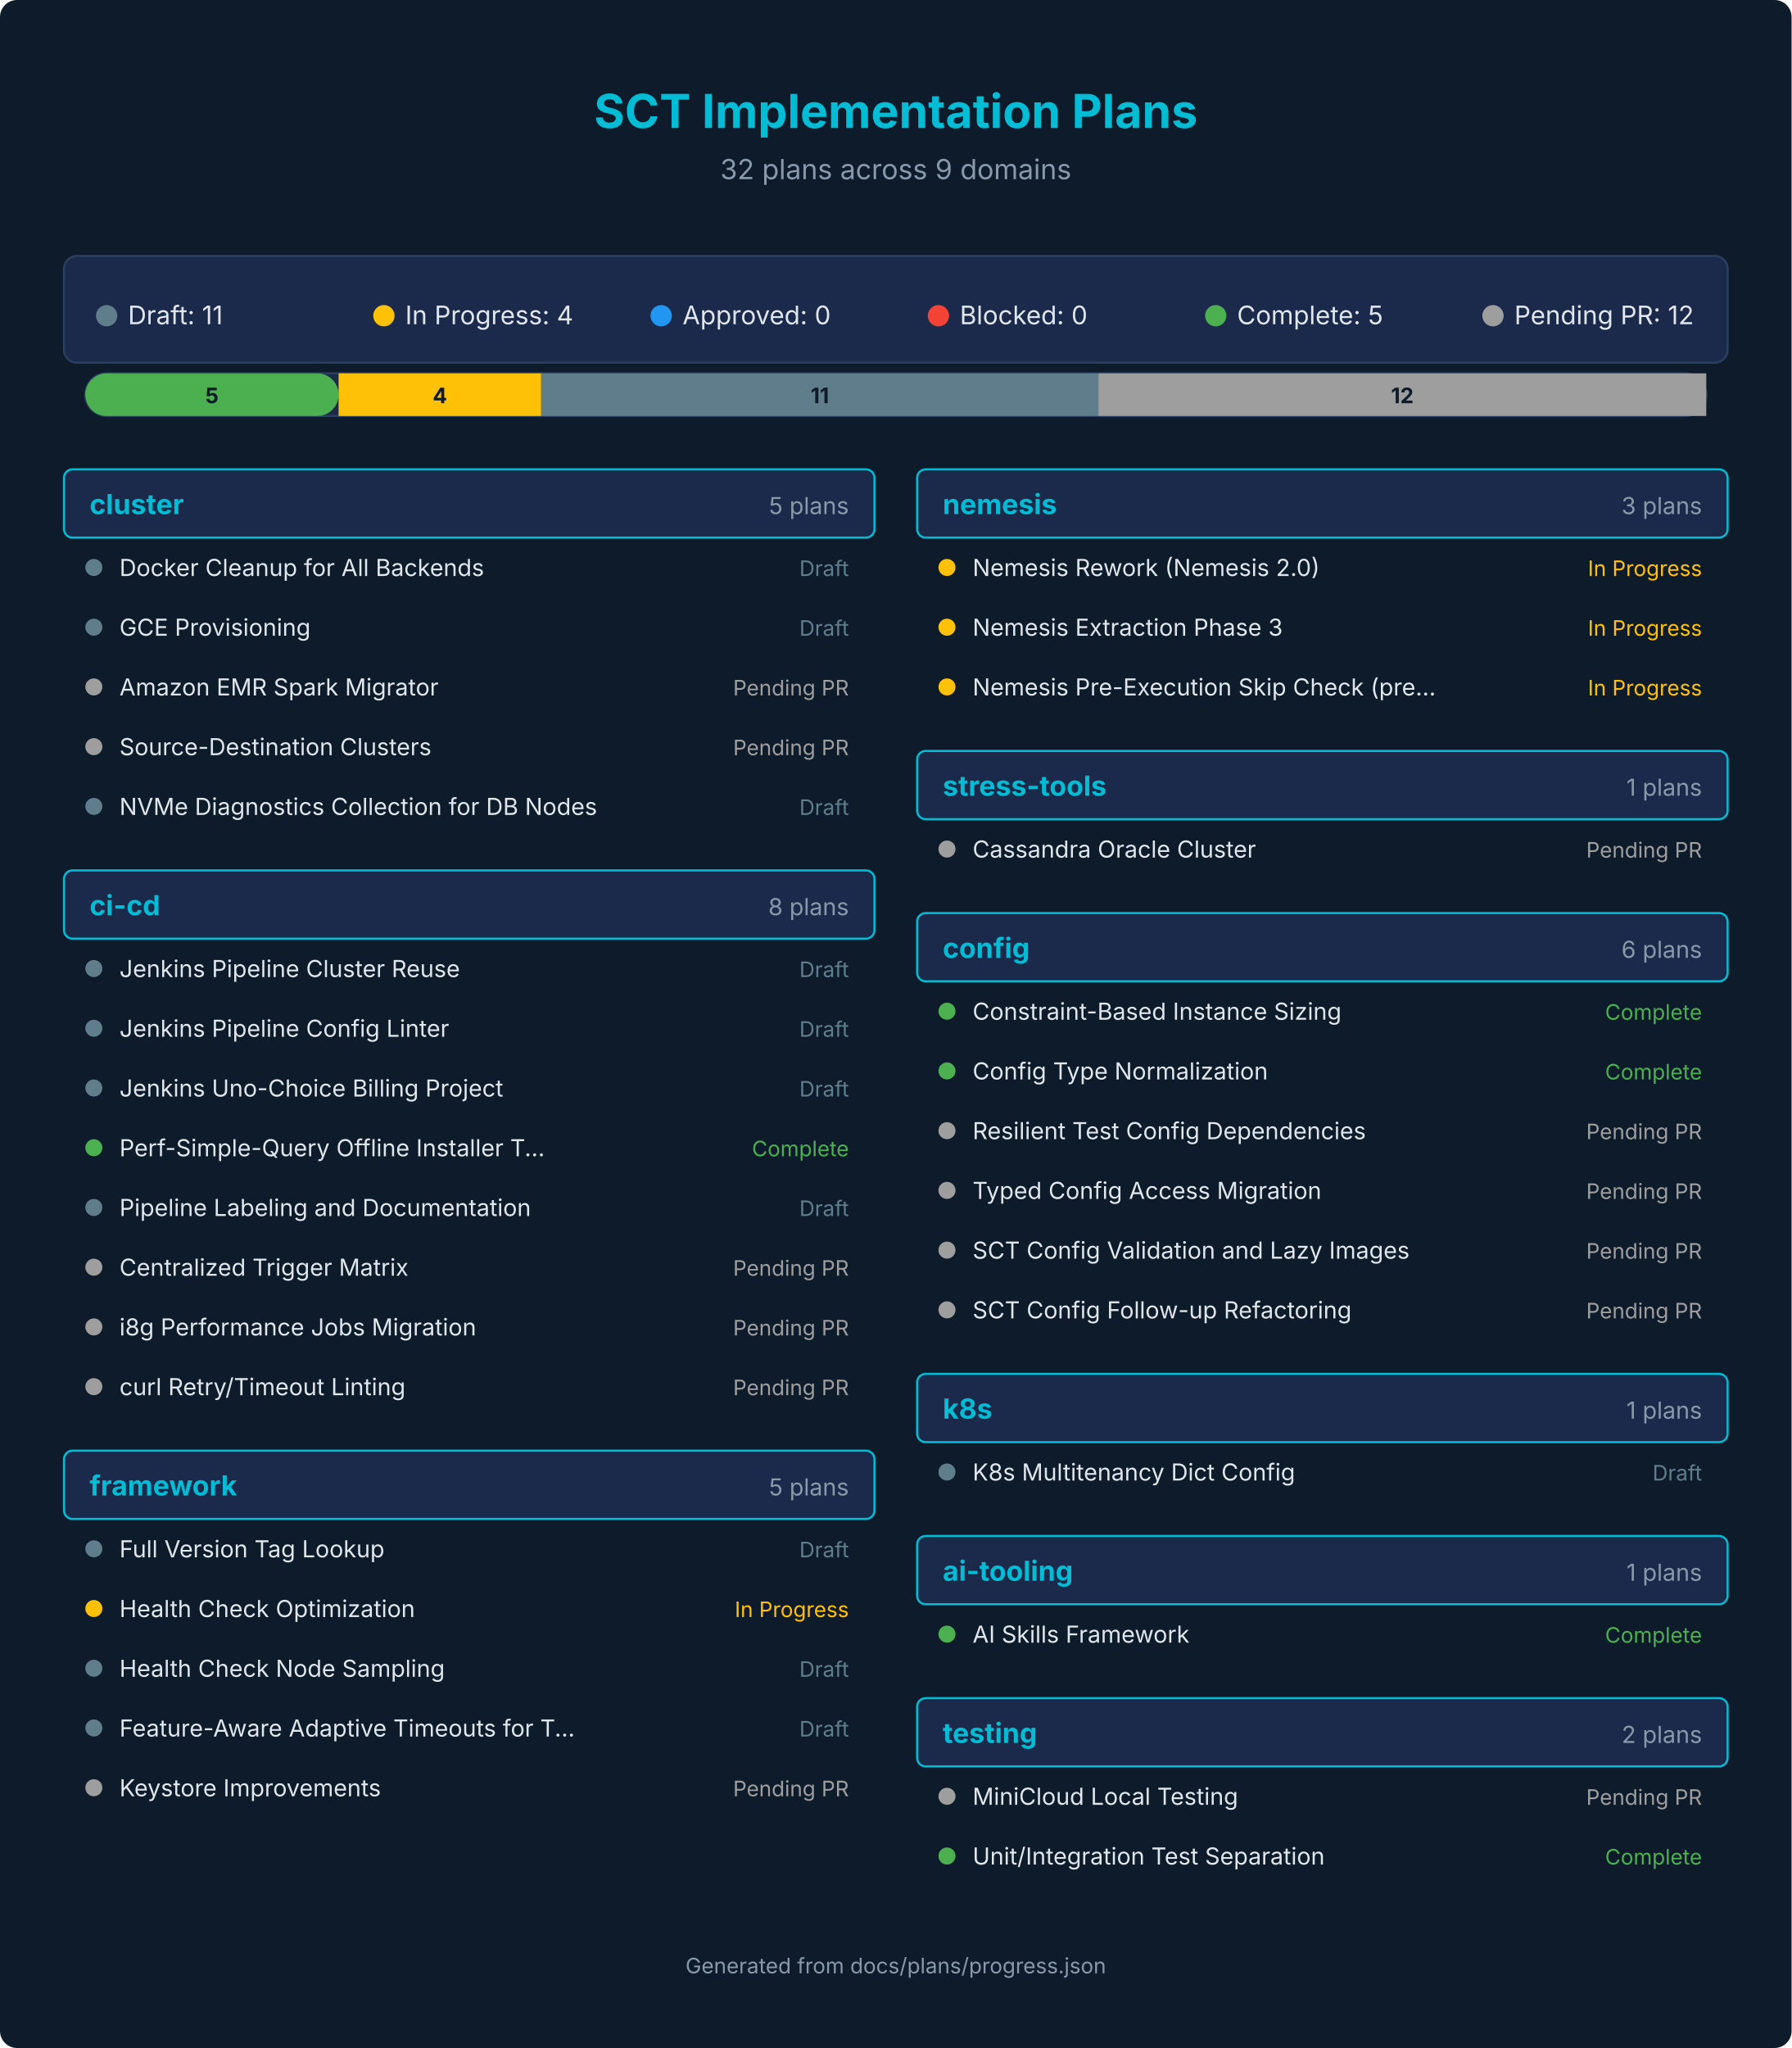
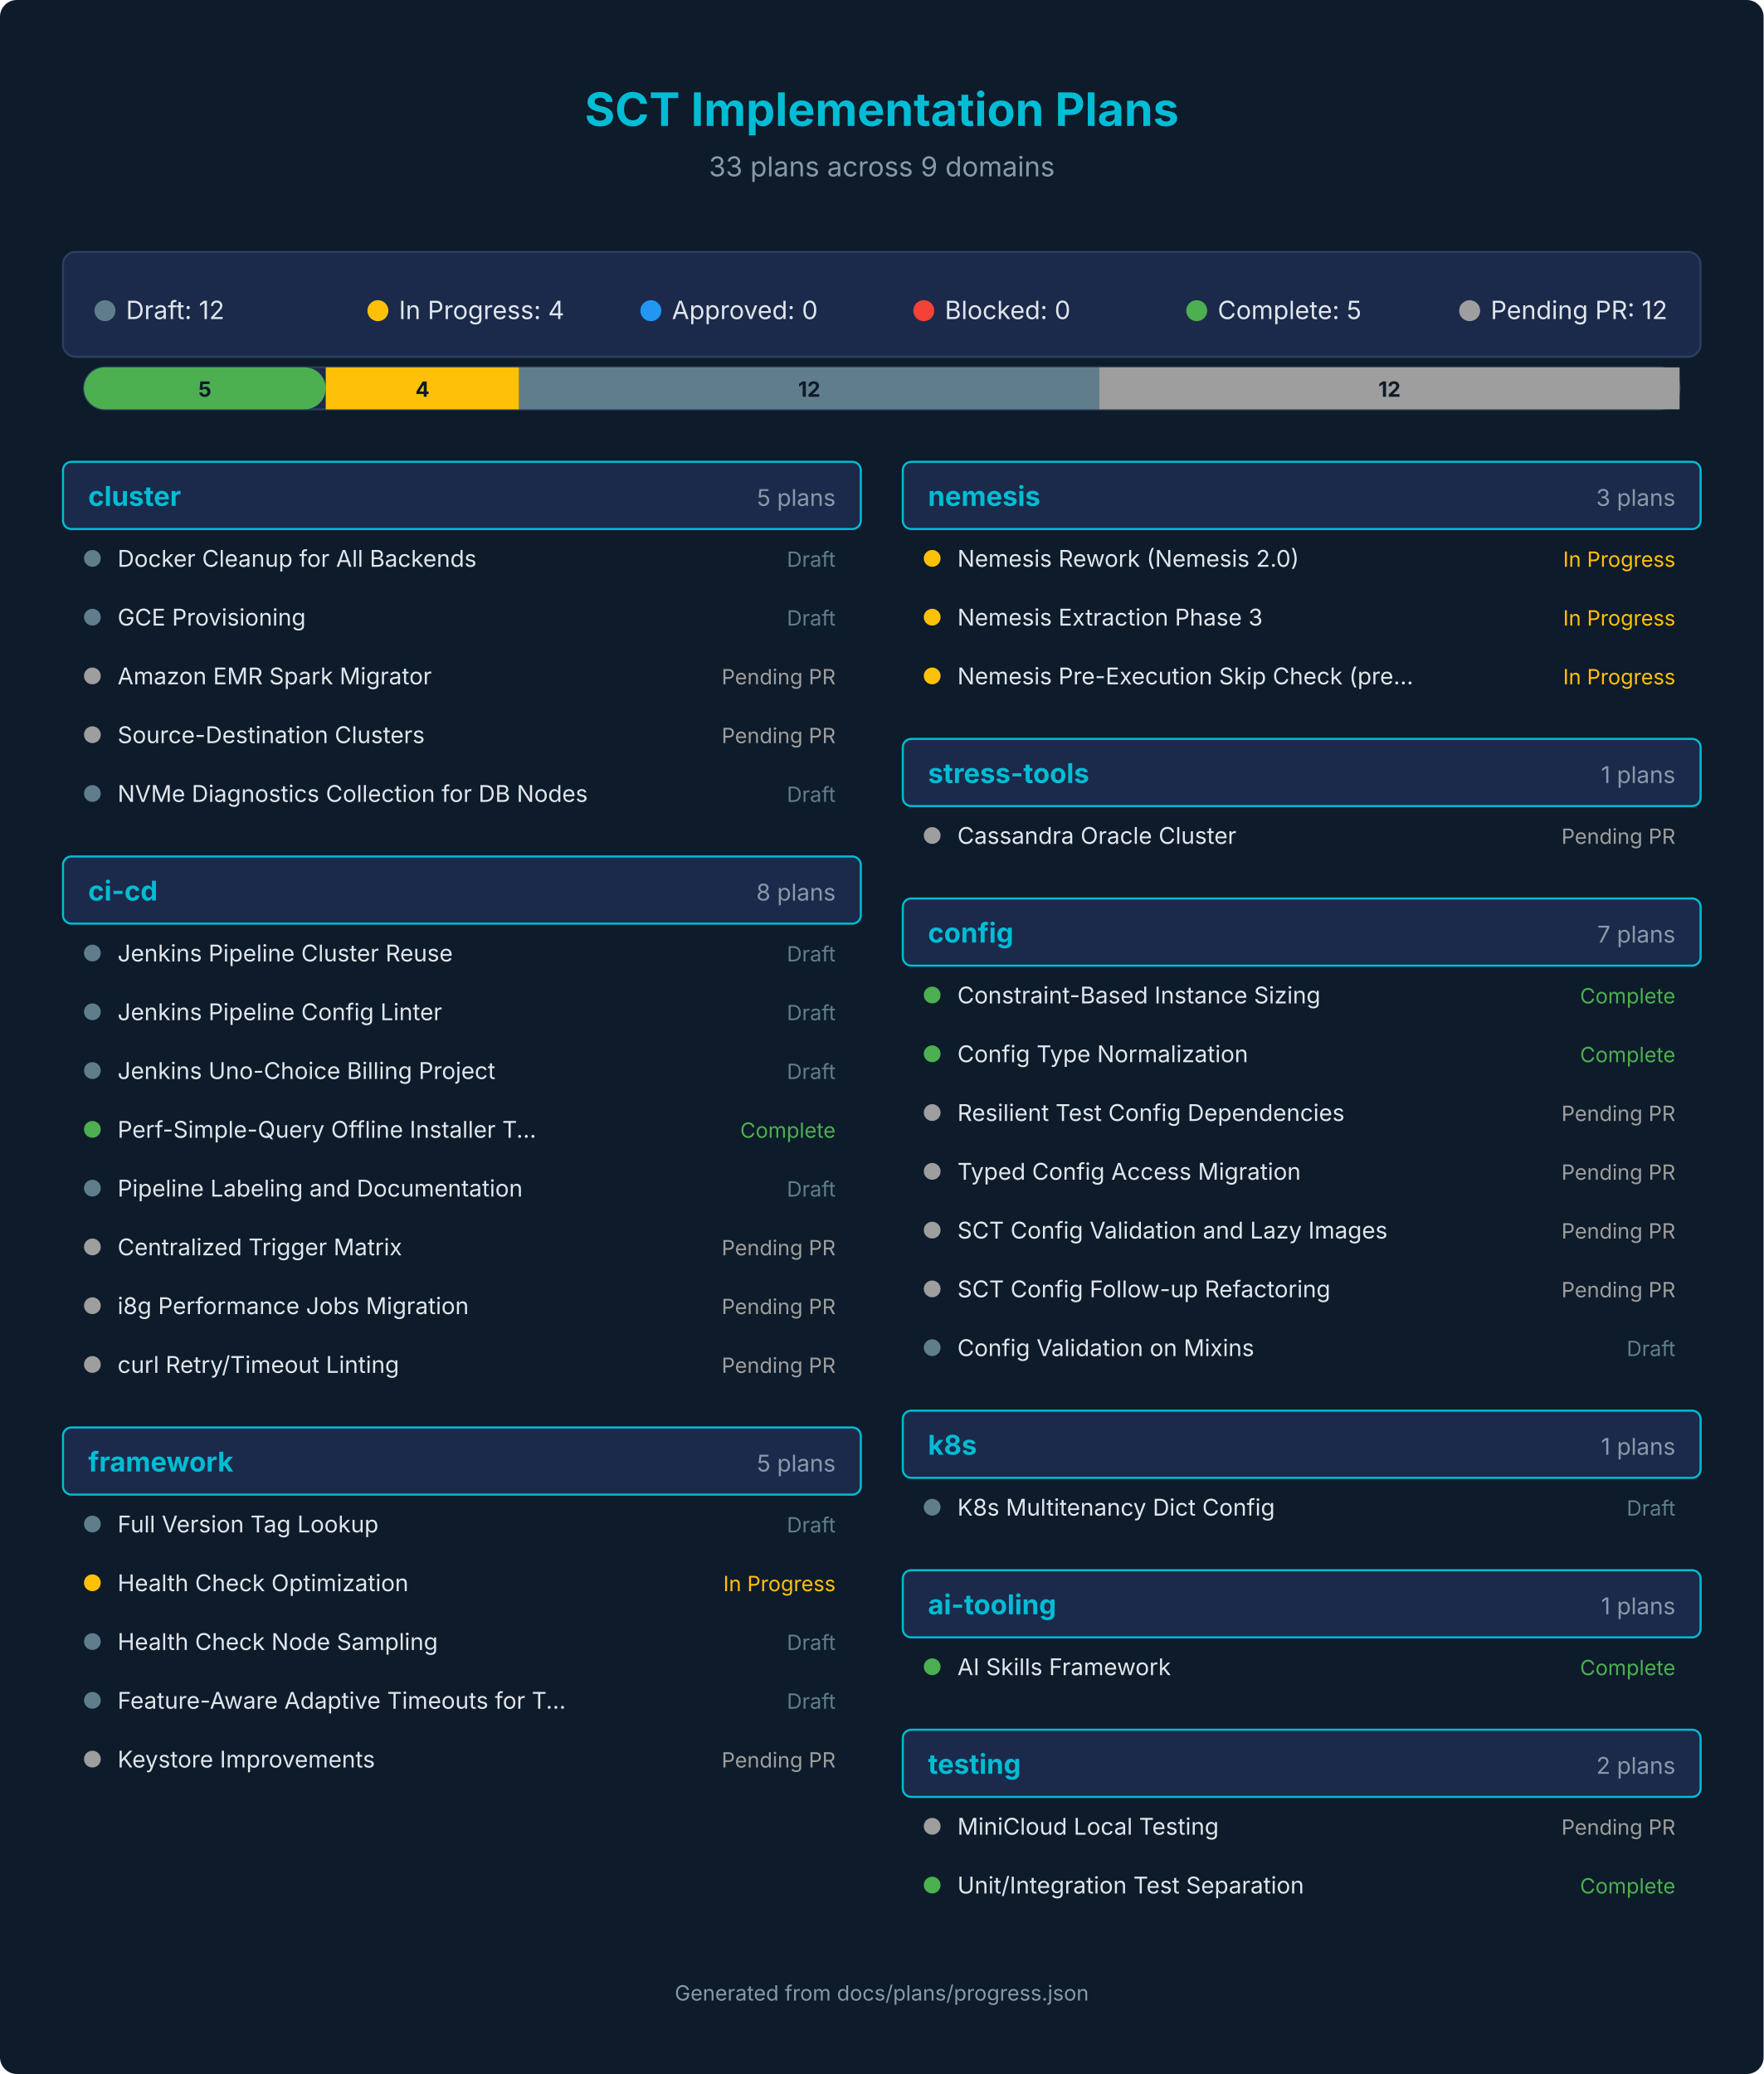
- <svg xmlns="http://www.w3.org/2000/svg" width="840" height="960" viewBox="0 0 840 960">
-   <rect width="840" height="960" fill="#0D1B2A" rx="8" />
+ <svg xmlns="http://www.w3.org/2000/svg" width="840" height="988" viewBox="0 0 840 988">
+   <rect width="840" height="988" fill="#0D1B2A" rx="8" />
  <text x="420" y="60" text-anchor="middle" font-family="system-ui, -apple-system, sans-serif" font-size="22" font-weight="bold" fill="#00BCD4">SCT Implementation Plans</text>
-   <text x="420" y="84" text-anchor="middle" font-family="system-ui, -apple-system, sans-serif" font-size="13" fill="#8899AA">32 plans across 9 domains</text>
+   <text x="420" y="84" text-anchor="middle" font-family="system-ui, -apple-system, sans-serif" font-size="13" fill="#8899AA">33 plans across 9 domains</text>
  <rect x="30" y="120" width="780" height="50" rx="6" fill="#1B2A4A" stroke="#2A3F5F" stroke-width="1" />
  <circle cx="50" cy="148" r="5" fill="#607D8B" />
-   <text x="60" y="152" font-family="system-ui, -apple-system, sans-serif" font-size="12" fill="#E0E6ED">Draft: 11</text>
+   <text x="60" y="152" font-family="system-ui, -apple-system, sans-serif" font-size="12" fill="#E0E6ED">Draft: 12</text>
  <circle cx="180" cy="148" r="5" fill="#FFC107" />
  <text x="190" y="152" font-family="system-ui, -apple-system, sans-serif" font-size="12" fill="#E0E6ED">In Progress: 4</text>
  <circle cx="310" cy="148" r="5" fill="#2196F3" />
  <text x="320" y="152" font-family="system-ui, -apple-system, sans-serif" font-size="12" fill="#E0E6ED">Approved: 0</text>
  <circle cx="440" cy="148" r="5" fill="#F44336" />
  <text x="450" y="152" font-family="system-ui, -apple-system, sans-serif" font-size="12" fill="#E0E6ED">Blocked: 0</text>
  <circle cx="570" cy="148" r="5" fill="#4CAF50" />
  <text x="580" y="152" font-family="system-ui, -apple-system, sans-serif" font-size="12" fill="#E0E6ED">Complete: 5</text>
  <circle cx="700" cy="148" r="5" fill="#9E9E9E" />
  <text x="710" y="152" font-family="system-ui, -apple-system, sans-serif" font-size="12" fill="#E0E6ED">Pending PR: 12</text>
  <rect x="40" y="175" width="760" height="20" rx="10" fill="#1B2A4A" stroke="#2A3F5F" stroke-width="1" />
-   <rect x="40" y="175" width="118.75" height="20" rx="10" fill="#4CAF50" />
-   <text x="99.375" y="189" text-anchor="middle" font-family="system-ui, -apple-system, sans-serif" font-size="10" font-weight="bold" fill="#0D1B2A">5</text>
-   <rect x="158.75" y="175" width="95.0" height="20" rx="0" fill="#FFC107" />
-   <text x="206.25" y="189" text-anchor="middle" font-family="system-ui, -apple-system, sans-serif" font-size="10" font-weight="bold" fill="#0D1B2A">4</text>
-   <rect x="253.75" y="175" width="261.25" height="20" rx="0" fill="#607D8B" />
-   <text x="384.375" y="189" text-anchor="middle" font-family="system-ui, -apple-system, sans-serif" font-size="10" font-weight="bold" fill="#0D1B2A">11</text>
-   <rect x="515.0" y="175" width="285.0" height="20" rx="0" fill="#9E9E9E" />
-   <text x="657.5" y="189" text-anchor="middle" font-family="system-ui, -apple-system, sans-serif" font-size="10" font-weight="bold" fill="#0D1B2A">12</text>
+   <rect x="40" y="175" width="115.152" height="20" rx="10" fill="#4CAF50" />
+   <text x="97.576" y="189" text-anchor="middle" font-family="system-ui, -apple-system, sans-serif" font-size="10" font-weight="bold" fill="#0D1B2A">5</text>
+   <rect x="155.152" y="175" width="92.121" height="20" rx="0" fill="#FFC107" />
+   <text x="201.212" y="189" text-anchor="middle" font-family="system-ui, -apple-system, sans-serif" font-size="10" font-weight="bold" fill="#0D1B2A">4</text>
+   <rect x="247.273" y="175" width="276.364" height="20" rx="0" fill="#607D8B" />
+   <text x="385.455" y="189" text-anchor="middle" font-family="system-ui, -apple-system, sans-serif" font-size="10" font-weight="bold" fill="#0D1B2A">12</text>
+   <rect x="523.636" y="175" width="276.364" height="20" rx="0" fill="#9E9E9E" />
+   <text x="661.818" y="189" text-anchor="middle" font-family="system-ui, -apple-system, sans-serif" font-size="10" font-weight="bold" fill="#0D1B2A">12</text>
  <rect x="30" y="220" width="380" height="32" rx="4" fill="#1B2A4A" stroke="#00BCD4" stroke-width="1" />
  <text x="42" y="241" font-family="system-ui, -apple-system, sans-serif" font-size="13" font-weight="bold" fill="#00BCD4">cluster</text>
  <text x="398" y="241" text-anchor="end" font-family="system-ui, -apple-system, sans-serif" font-size="11" fill="#8899AA">5 plans</text>
  <circle cx="44" cy="266" r="4" fill="#607D8B" />
  <text x="56" y="270" font-family="system-ui, -apple-system, sans-serif" font-size="11" fill="#E0E6ED">Docker Cleanup for All Backends</text>
  <text x="398" y="270" text-anchor="end" font-family="system-ui, -apple-system, sans-serif" font-size="10" fill="#607D8B">Draft</text>
  <circle cx="44" cy="294" r="4" fill="#607D8B" />
  <text x="56" y="298" font-family="system-ui, -apple-system, sans-serif" font-size="11" fill="#E0E6ED">GCE Provisioning</text>
  <text x="398" y="298" text-anchor="end" font-family="system-ui, -apple-system, sans-serif" font-size="10" fill="#607D8B">Draft</text>
  <circle cx="44" cy="322" r="4" fill="#9E9E9E" />
  <text x="56" y="326" font-family="system-ui, -apple-system, sans-serif" font-size="11" fill="#E0E6ED">Amazon EMR Spark Migrator</text>
  <text x="398" y="326" text-anchor="end" font-family="system-ui, -apple-system, sans-serif" font-size="10" fill="#9E9E9E">Pending PR</text>
  <circle cx="44" cy="350" r="4" fill="#9E9E9E" />
  <text x="56" y="354" font-family="system-ui, -apple-system, sans-serif" font-size="11" fill="#E0E6ED">Source-Destination Clusters</text>
  <text x="398" y="354" text-anchor="end" font-family="system-ui, -apple-system, sans-serif" font-size="10" fill="#9E9E9E">Pending PR</text>
  <circle cx="44" cy="378" r="4" fill="#607D8B" />
  <text x="56" y="382" font-family="system-ui, -apple-system, sans-serif" font-size="11" fill="#E0E6ED">NVMe Diagnostics Collection for DB Nodes</text>
  <text x="398" y="382" text-anchor="end" font-family="system-ui, -apple-system, sans-serif" font-size="10" fill="#607D8B">Draft</text>
  <rect x="30" y="408" width="380" height="32" rx="4" fill="#1B2A4A" stroke="#00BCD4" stroke-width="1" />
  <text x="42" y="429" font-family="system-ui, -apple-system, sans-serif" font-size="13" font-weight="bold" fill="#00BCD4">ci-cd</text>
  <text x="398" y="429" text-anchor="end" font-family="system-ui, -apple-system, sans-serif" font-size="11" fill="#8899AA">8 plans</text>
  <circle cx="44" cy="454" r="4" fill="#607D8B" />
  <text x="56" y="458" font-family="system-ui, -apple-system, sans-serif" font-size="11" fill="#E0E6ED">Jenkins Pipeline Cluster Reuse</text>
  <text x="398" y="458" text-anchor="end" font-family="system-ui, -apple-system, sans-serif" font-size="10" fill="#607D8B">Draft</text>
  <circle cx="44" cy="482" r="4" fill="#607D8B" />
  <text x="56" y="486" font-family="system-ui, -apple-system, sans-serif" font-size="11" fill="#E0E6ED">Jenkins Pipeline Config Linter</text>
  <text x="398" y="486" text-anchor="end" font-family="system-ui, -apple-system, sans-serif" font-size="10" fill="#607D8B">Draft</text>
  <circle cx="44" cy="510" r="4" fill="#607D8B" />
  <text x="56" y="514" font-family="system-ui, -apple-system, sans-serif" font-size="11" fill="#E0E6ED">Jenkins Uno-Choice Billing Project</text>
  <text x="398" y="514" text-anchor="end" font-family="system-ui, -apple-system, sans-serif" font-size="10" fill="#607D8B">Draft</text>
  <circle cx="44" cy="538" r="4" fill="#4CAF50" />
  <text x="56" y="542" font-family="system-ui, -apple-system, sans-serif" font-size="11" fill="#E0E6ED">Perf-Simple-Query Offline Installer T...</text>
  <text x="398" y="542" text-anchor="end" font-family="system-ui, -apple-system, sans-serif" font-size="10" fill="#4CAF50">Complete</text>
  <circle cx="44" cy="566" r="4" fill="#607D8B" />
  <text x="56" y="570" font-family="system-ui, -apple-system, sans-serif" font-size="11" fill="#E0E6ED">Pipeline Labeling and Documentation</text>
  <text x="398" y="570" text-anchor="end" font-family="system-ui, -apple-system, sans-serif" font-size="10" fill="#607D8B">Draft</text>
  <circle cx="44" cy="594" r="4" fill="#9E9E9E" />
  <text x="56" y="598" font-family="system-ui, -apple-system, sans-serif" font-size="11" fill="#E0E6ED">Centralized Trigger Matrix</text>
  <text x="398" y="598" text-anchor="end" font-family="system-ui, -apple-system, sans-serif" font-size="10" fill="#9E9E9E">Pending PR</text>
  <circle cx="44" cy="622" r="4" fill="#9E9E9E" />
  <text x="56" y="626" font-family="system-ui, -apple-system, sans-serif" font-size="11" fill="#E0E6ED">i8g Performance Jobs Migration</text>
  <text x="398" y="626" text-anchor="end" font-family="system-ui, -apple-system, sans-serif" font-size="10" fill="#9E9E9E">Pending PR</text>
  <circle cx="44" cy="650" r="4" fill="#9E9E9E" />
  <text x="56" y="654" font-family="system-ui, -apple-system, sans-serif" font-size="11" fill="#E0E6ED">curl Retry/Timeout Linting</text>
  <text x="398" y="654" text-anchor="end" font-family="system-ui, -apple-system, sans-serif" font-size="10" fill="#9E9E9E">Pending PR</text>
  <rect x="30" y="680" width="380" height="32" rx="4" fill="#1B2A4A" stroke="#00BCD4" stroke-width="1" />
  <text x="42" y="701" font-family="system-ui, -apple-system, sans-serif" font-size="13" font-weight="bold" fill="#00BCD4">framework</text>
  <text x="398" y="701" text-anchor="end" font-family="system-ui, -apple-system, sans-serif" font-size="11" fill="#8899AA">5 plans</text>
  <circle cx="44" cy="726" r="4" fill="#607D8B" />
  <text x="56" y="730" font-family="system-ui, -apple-system, sans-serif" font-size="11" fill="#E0E6ED">Full Version Tag Lookup</text>
  <text x="398" y="730" text-anchor="end" font-family="system-ui, -apple-system, sans-serif" font-size="10" fill="#607D8B">Draft</text>
  <circle cx="44" cy="754" r="4" fill="#FFC107" />
  <text x="56" y="758" font-family="system-ui, -apple-system, sans-serif" font-size="11" fill="#E0E6ED">Health Check Optimization</text>
  <text x="398" y="758" text-anchor="end" font-family="system-ui, -apple-system, sans-serif" font-size="10" fill="#FFC107">In Progress</text>
  <circle cx="44" cy="782" r="4" fill="#607D8B" />
  <text x="56" y="786" font-family="system-ui, -apple-system, sans-serif" font-size="11" fill="#E0E6ED">Health Check Node Sampling</text>
  <text x="398" y="786" text-anchor="end" font-family="system-ui, -apple-system, sans-serif" font-size="10" fill="#607D8B">Draft</text>
  <circle cx="44" cy="810" r="4" fill="#607D8B" />
  <text x="56" y="814" font-family="system-ui, -apple-system, sans-serif" font-size="11" fill="#E0E6ED">Feature-Aware Adaptive Timeouts for T...</text>
  <text x="398" y="814" text-anchor="end" font-family="system-ui, -apple-system, sans-serif" font-size="10" fill="#607D8B">Draft</text>
  <circle cx="44" cy="838" r="4" fill="#9E9E9E" />
  <text x="56" y="842" font-family="system-ui, -apple-system, sans-serif" font-size="11" fill="#E0E6ED">Keystore Improvements</text>
  <text x="398" y="842" text-anchor="end" font-family="system-ui, -apple-system, sans-serif" font-size="10" fill="#9E9E9E">Pending PR</text>
  <rect x="430" y="220" width="380" height="32" rx="4" fill="#1B2A4A" stroke="#00BCD4" stroke-width="1" />
  <text x="442" y="241" font-family="system-ui, -apple-system, sans-serif" font-size="13" font-weight="bold" fill="#00BCD4">nemesis</text>
  <text x="798" y="241" text-anchor="end" font-family="system-ui, -apple-system, sans-serif" font-size="11" fill="#8899AA">3 plans</text>
  <circle cx="444" cy="266" r="4" fill="#FFC107" />
  <text x="456" y="270" font-family="system-ui, -apple-system, sans-serif" font-size="11" fill="#E0E6ED">Nemesis Rework (Nemesis 2.0)</text>
  <text x="798" y="270" text-anchor="end" font-family="system-ui, -apple-system, sans-serif" font-size="10" fill="#FFC107">In Progress</text>
  <circle cx="444" cy="294" r="4" fill="#FFC107" />
  <text x="456" y="298" font-family="system-ui, -apple-system, sans-serif" font-size="11" fill="#E0E6ED">Nemesis Extraction Phase 3</text>
  <text x="798" y="298" text-anchor="end" font-family="system-ui, -apple-system, sans-serif" font-size="10" fill="#FFC107">In Progress</text>
  <circle cx="444" cy="322" r="4" fill="#FFC107" />
  <text x="456" y="326" font-family="system-ui, -apple-system, sans-serif" font-size="11" fill="#E0E6ED">Nemesis Pre-Execution Skip Check (pre...</text>
  <text x="798" y="326" text-anchor="end" font-family="system-ui, -apple-system, sans-serif" font-size="10" fill="#FFC107">In Progress</text>
  <rect x="430" y="352" width="380" height="32" rx="4" fill="#1B2A4A" stroke="#00BCD4" stroke-width="1" />
  <text x="442" y="373" font-family="system-ui, -apple-system, sans-serif" font-size="13" font-weight="bold" fill="#00BCD4">stress-tools</text>
  <text x="798" y="373" text-anchor="end" font-family="system-ui, -apple-system, sans-serif" font-size="11" fill="#8899AA">1 plans</text>
  <circle cx="444" cy="398" r="4" fill="#9E9E9E" />
  <text x="456" y="402" font-family="system-ui, -apple-system, sans-serif" font-size="11" fill="#E0E6ED">Cassandra Oracle Cluster</text>
  <text x="798" y="402" text-anchor="end" font-family="system-ui, -apple-system, sans-serif" font-size="10" fill="#9E9E9E">Pending PR</text>
  <rect x="430" y="428" width="380" height="32" rx="4" fill="#1B2A4A" stroke="#00BCD4" stroke-width="1" />
  <text x="442" y="449" font-family="system-ui, -apple-system, sans-serif" font-size="13" font-weight="bold" fill="#00BCD4">config</text>
-   <text x="798" y="449" text-anchor="end" font-family="system-ui, -apple-system, sans-serif" font-size="11" fill="#8899AA">6 plans</text>
+   <text x="798" y="449" text-anchor="end" font-family="system-ui, -apple-system, sans-serif" font-size="11" fill="#8899AA">7 plans</text>
  <circle cx="444" cy="474" r="4" fill="#4CAF50" />
  <text x="456" y="478" font-family="system-ui, -apple-system, sans-serif" font-size="11" fill="#E0E6ED">Constraint-Based Instance Sizing</text>
  <text x="798" y="478" text-anchor="end" font-family="system-ui, -apple-system, sans-serif" font-size="10" fill="#4CAF50">Complete</text>
  <circle cx="444" cy="502" r="4" fill="#4CAF50" />
  <text x="456" y="506" font-family="system-ui, -apple-system, sans-serif" font-size="11" fill="#E0E6ED">Config Type Normalization</text>
  <text x="798" y="506" text-anchor="end" font-family="system-ui, -apple-system, sans-serif" font-size="10" fill="#4CAF50">Complete</text>
  <circle cx="444" cy="530" r="4" fill="#9E9E9E" />
  <text x="456" y="534" font-family="system-ui, -apple-system, sans-serif" font-size="11" fill="#E0E6ED">Resilient Test Config Dependencies</text>
  <text x="798" y="534" text-anchor="end" font-family="system-ui, -apple-system, sans-serif" font-size="10" fill="#9E9E9E">Pending PR</text>
  <circle cx="444" cy="558" r="4" fill="#9E9E9E" />
  <text x="456" y="562" font-family="system-ui, -apple-system, sans-serif" font-size="11" fill="#E0E6ED">Typed Config Access Migration</text>
  <text x="798" y="562" text-anchor="end" font-family="system-ui, -apple-system, sans-serif" font-size="10" fill="#9E9E9E">Pending PR</text>
  <circle cx="444" cy="586" r="4" fill="#9E9E9E" />
  <text x="456" y="590" font-family="system-ui, -apple-system, sans-serif" font-size="11" fill="#E0E6ED">SCT Config Validation and Lazy Images</text>
  <text x="798" y="590" text-anchor="end" font-family="system-ui, -apple-system, sans-serif" font-size="10" fill="#9E9E9E">Pending PR</text>
  <circle cx="444" cy="614" r="4" fill="#9E9E9E" />
  <text x="456" y="618" font-family="system-ui, -apple-system, sans-serif" font-size="11" fill="#E0E6ED">SCT Config Follow-up Refactoring</text>
  <text x="798" y="618" text-anchor="end" font-family="system-ui, -apple-system, sans-serif" font-size="10" fill="#9E9E9E">Pending PR</text>
-   <rect x="430" y="644" width="380" height="32" rx="4" fill="#1B2A4A" stroke="#00BCD4" stroke-width="1" />
-   <text x="442" y="665" font-family="system-ui, -apple-system, sans-serif" font-size="13" font-weight="bold" fill="#00BCD4">k8s</text>
-   <text x="798" y="665" text-anchor="end" font-family="system-ui, -apple-system, sans-serif" font-size="11" fill="#8899AA">1 plans</text>
-   <circle cx="444" cy="690" r="4" fill="#607D8B" />
-   <text x="456" y="694" font-family="system-ui, -apple-system, sans-serif" font-size="11" fill="#E0E6ED">K8s Multitenancy Dict Config</text>
-   <text x="798" y="694" text-anchor="end" font-family="system-ui, -apple-system, sans-serif" font-size="10" fill="#607D8B">Draft</text>
-   <rect x="430" y="720" width="380" height="32" rx="4" fill="#1B2A4A" stroke="#00BCD4" stroke-width="1" />
-   <text x="442" y="741" font-family="system-ui, -apple-system, sans-serif" font-size="13" font-weight="bold" fill="#00BCD4">ai-tooling</text>
-   <text x="798" y="741" text-anchor="end" font-family="system-ui, -apple-system, sans-serif" font-size="11" fill="#8899AA">1 plans</text>
-   <circle cx="444" cy="766" r="4" fill="#4CAF50" />
-   <text x="456" y="770" font-family="system-ui, -apple-system, sans-serif" font-size="11" fill="#E0E6ED">AI Skills Framework</text>
-   <text x="798" y="770" text-anchor="end" font-family="system-ui, -apple-system, sans-serif" font-size="10" fill="#4CAF50">Complete</text>
-   <rect x="430" y="796" width="380" height="32" rx="4" fill="#1B2A4A" stroke="#00BCD4" stroke-width="1" />
-   <text x="442" y="817" font-family="system-ui, -apple-system, sans-serif" font-size="13" font-weight="bold" fill="#00BCD4">testing</text>
-   <text x="798" y="817" text-anchor="end" font-family="system-ui, -apple-system, sans-serif" font-size="11" fill="#8899AA">2 plans</text>
-   <circle cx="444" cy="842" r="4" fill="#9E9E9E" />
-   <text x="456" y="846" font-family="system-ui, -apple-system, sans-serif" font-size="11" fill="#E0E6ED">MiniCloud Local Testing</text>
-   <text x="798" y="846" text-anchor="end" font-family="system-ui, -apple-system, sans-serif" font-size="10" fill="#9E9E9E">Pending PR</text>
-   <circle cx="444" cy="870" r="4" fill="#4CAF50" />
-   <text x="456" y="874" font-family="system-ui, -apple-system, sans-serif" font-size="11" fill="#E0E6ED">Unit/Integration Test Separation</text>
-   <text x="798" y="874" text-anchor="end" font-family="system-ui, -apple-system, sans-serif" font-size="10" fill="#4CAF50">Complete</text>
-   <text x="420" y="925" text-anchor="middle" font-family="system-ui, -apple-system, sans-serif" font-size="10" fill="#8899AA">Generated from docs/plans/progress.json</text>
+   <circle cx="444" cy="642" r="4" fill="#607D8B" />
+   <text x="456" y="646" font-family="system-ui, -apple-system, sans-serif" font-size="11" fill="#E0E6ED">Config Validation on Mixins</text>
+   <text x="798" y="646" text-anchor="end" font-family="system-ui, -apple-system, sans-serif" font-size="10" fill="#607D8B">Draft</text>
+   <rect x="430" y="672" width="380" height="32" rx="4" fill="#1B2A4A" stroke="#00BCD4" stroke-width="1" />
+   <text x="442" y="693" font-family="system-ui, -apple-system, sans-serif" font-size="13" font-weight="bold" fill="#00BCD4">k8s</text>
+   <text x="798" y="693" text-anchor="end" font-family="system-ui, -apple-system, sans-serif" font-size="11" fill="#8899AA">1 plans</text>
+   <circle cx="444" cy="718" r="4" fill="#607D8B" />
+   <text x="456" y="722" font-family="system-ui, -apple-system, sans-serif" font-size="11" fill="#E0E6ED">K8s Multitenancy Dict Config</text>
+   <text x="798" y="722" text-anchor="end" font-family="system-ui, -apple-system, sans-serif" font-size="10" fill="#607D8B">Draft</text>
+   <rect x="430" y="748" width="380" height="32" rx="4" fill="#1B2A4A" stroke="#00BCD4" stroke-width="1" />
+   <text x="442" y="769" font-family="system-ui, -apple-system, sans-serif" font-size="13" font-weight="bold" fill="#00BCD4">ai-tooling</text>
+   <text x="798" y="769" text-anchor="end" font-family="system-ui, -apple-system, sans-serif" font-size="11" fill="#8899AA">1 plans</text>
+   <circle cx="444" cy="794" r="4" fill="#4CAF50" />
+   <text x="456" y="798" font-family="system-ui, -apple-system, sans-serif" font-size="11" fill="#E0E6ED">AI Skills Framework</text>
+   <text x="798" y="798" text-anchor="end" font-family="system-ui, -apple-system, sans-serif" font-size="10" fill="#4CAF50">Complete</text>
+   <rect x="430" y="824" width="380" height="32" rx="4" fill="#1B2A4A" stroke="#00BCD4" stroke-width="1" />
+   <text x="442" y="845" font-family="system-ui, -apple-system, sans-serif" font-size="13" font-weight="bold" fill="#00BCD4">testing</text>
+   <text x="798" y="845" text-anchor="end" font-family="system-ui, -apple-system, sans-serif" font-size="11" fill="#8899AA">2 plans</text>
+   <circle cx="444" cy="870" r="4" fill="#9E9E9E" />
+   <text x="456" y="874" font-family="system-ui, -apple-system, sans-serif" font-size="11" fill="#E0E6ED">MiniCloud Local Testing</text>
+   <text x="798" y="874" text-anchor="end" font-family="system-ui, -apple-system, sans-serif" font-size="10" fill="#9E9E9E">Pending PR</text>
+   <circle cx="444" cy="898" r="4" fill="#4CAF50" />
+   <text x="456" y="902" font-family="system-ui, -apple-system, sans-serif" font-size="11" fill="#E0E6ED">Unit/Integration Test Separation</text>
+   <text x="798" y="902" text-anchor="end" font-family="system-ui, -apple-system, sans-serif" font-size="10" fill="#4CAF50">Complete</text>
+   <text x="420" y="953" text-anchor="middle" font-family="system-ui, -apple-system, sans-serif" font-size="10" fill="#8899AA">Generated from docs/plans/progress.json</text>
</svg>
